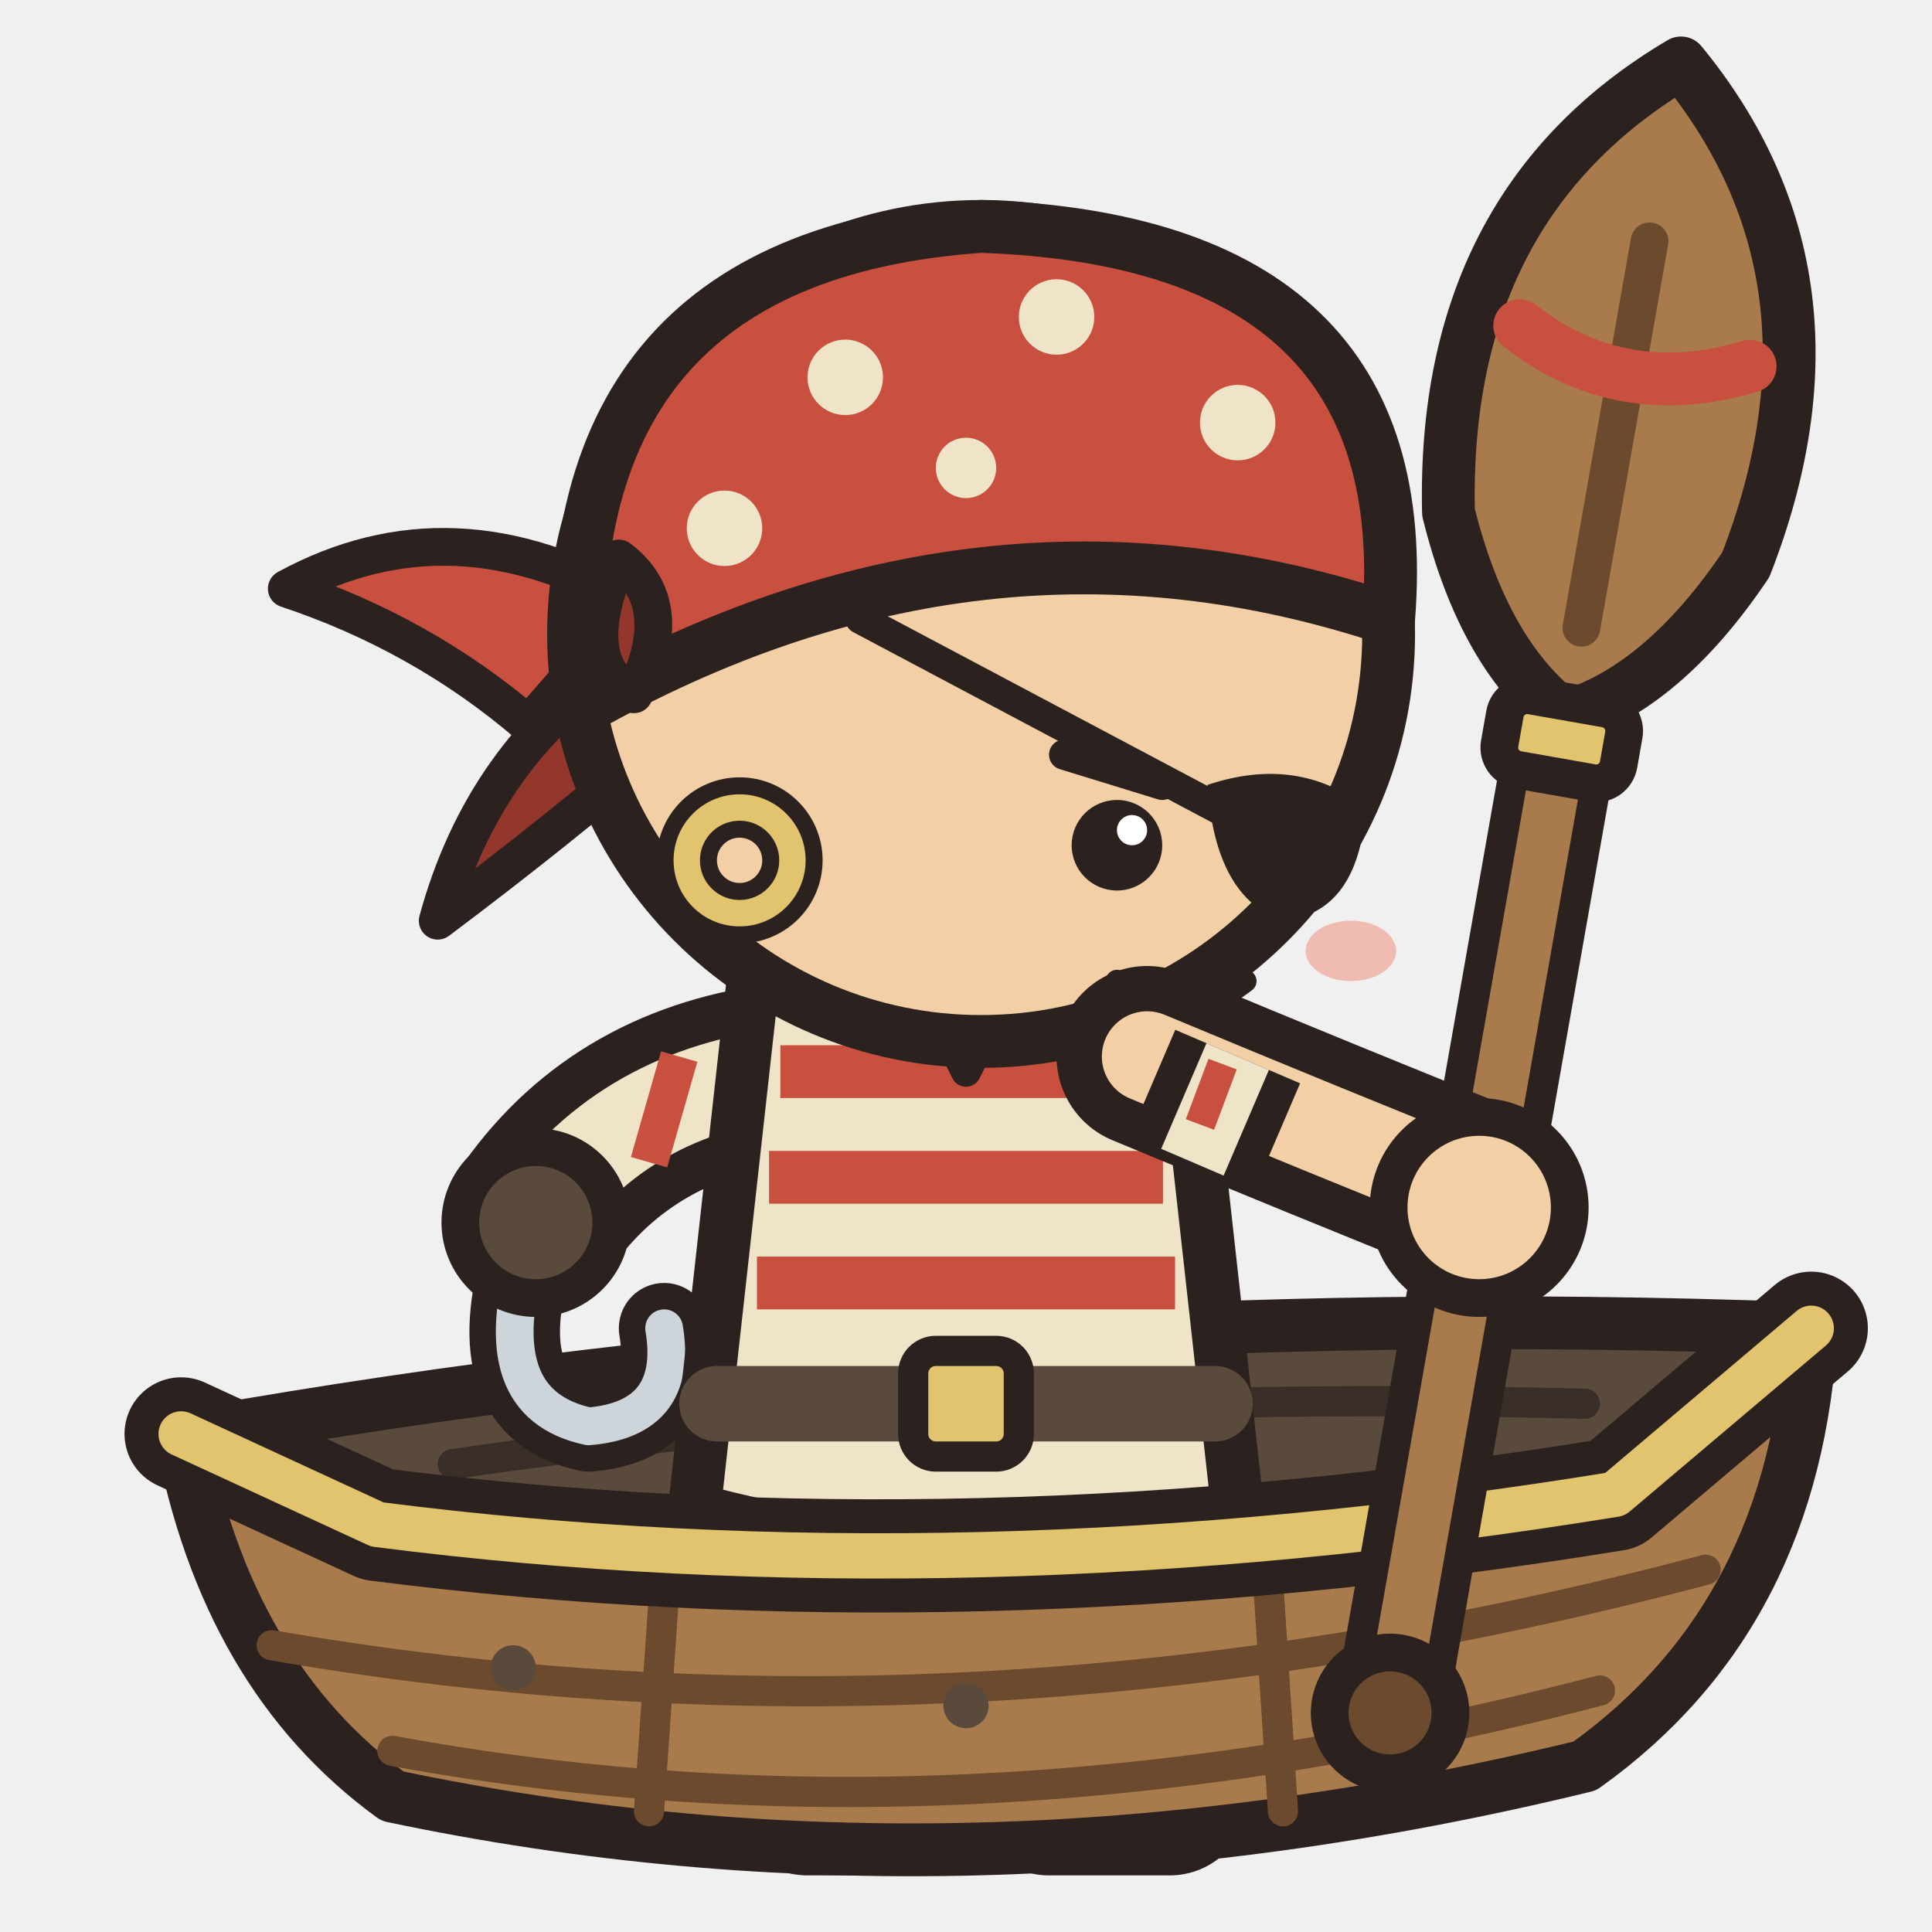
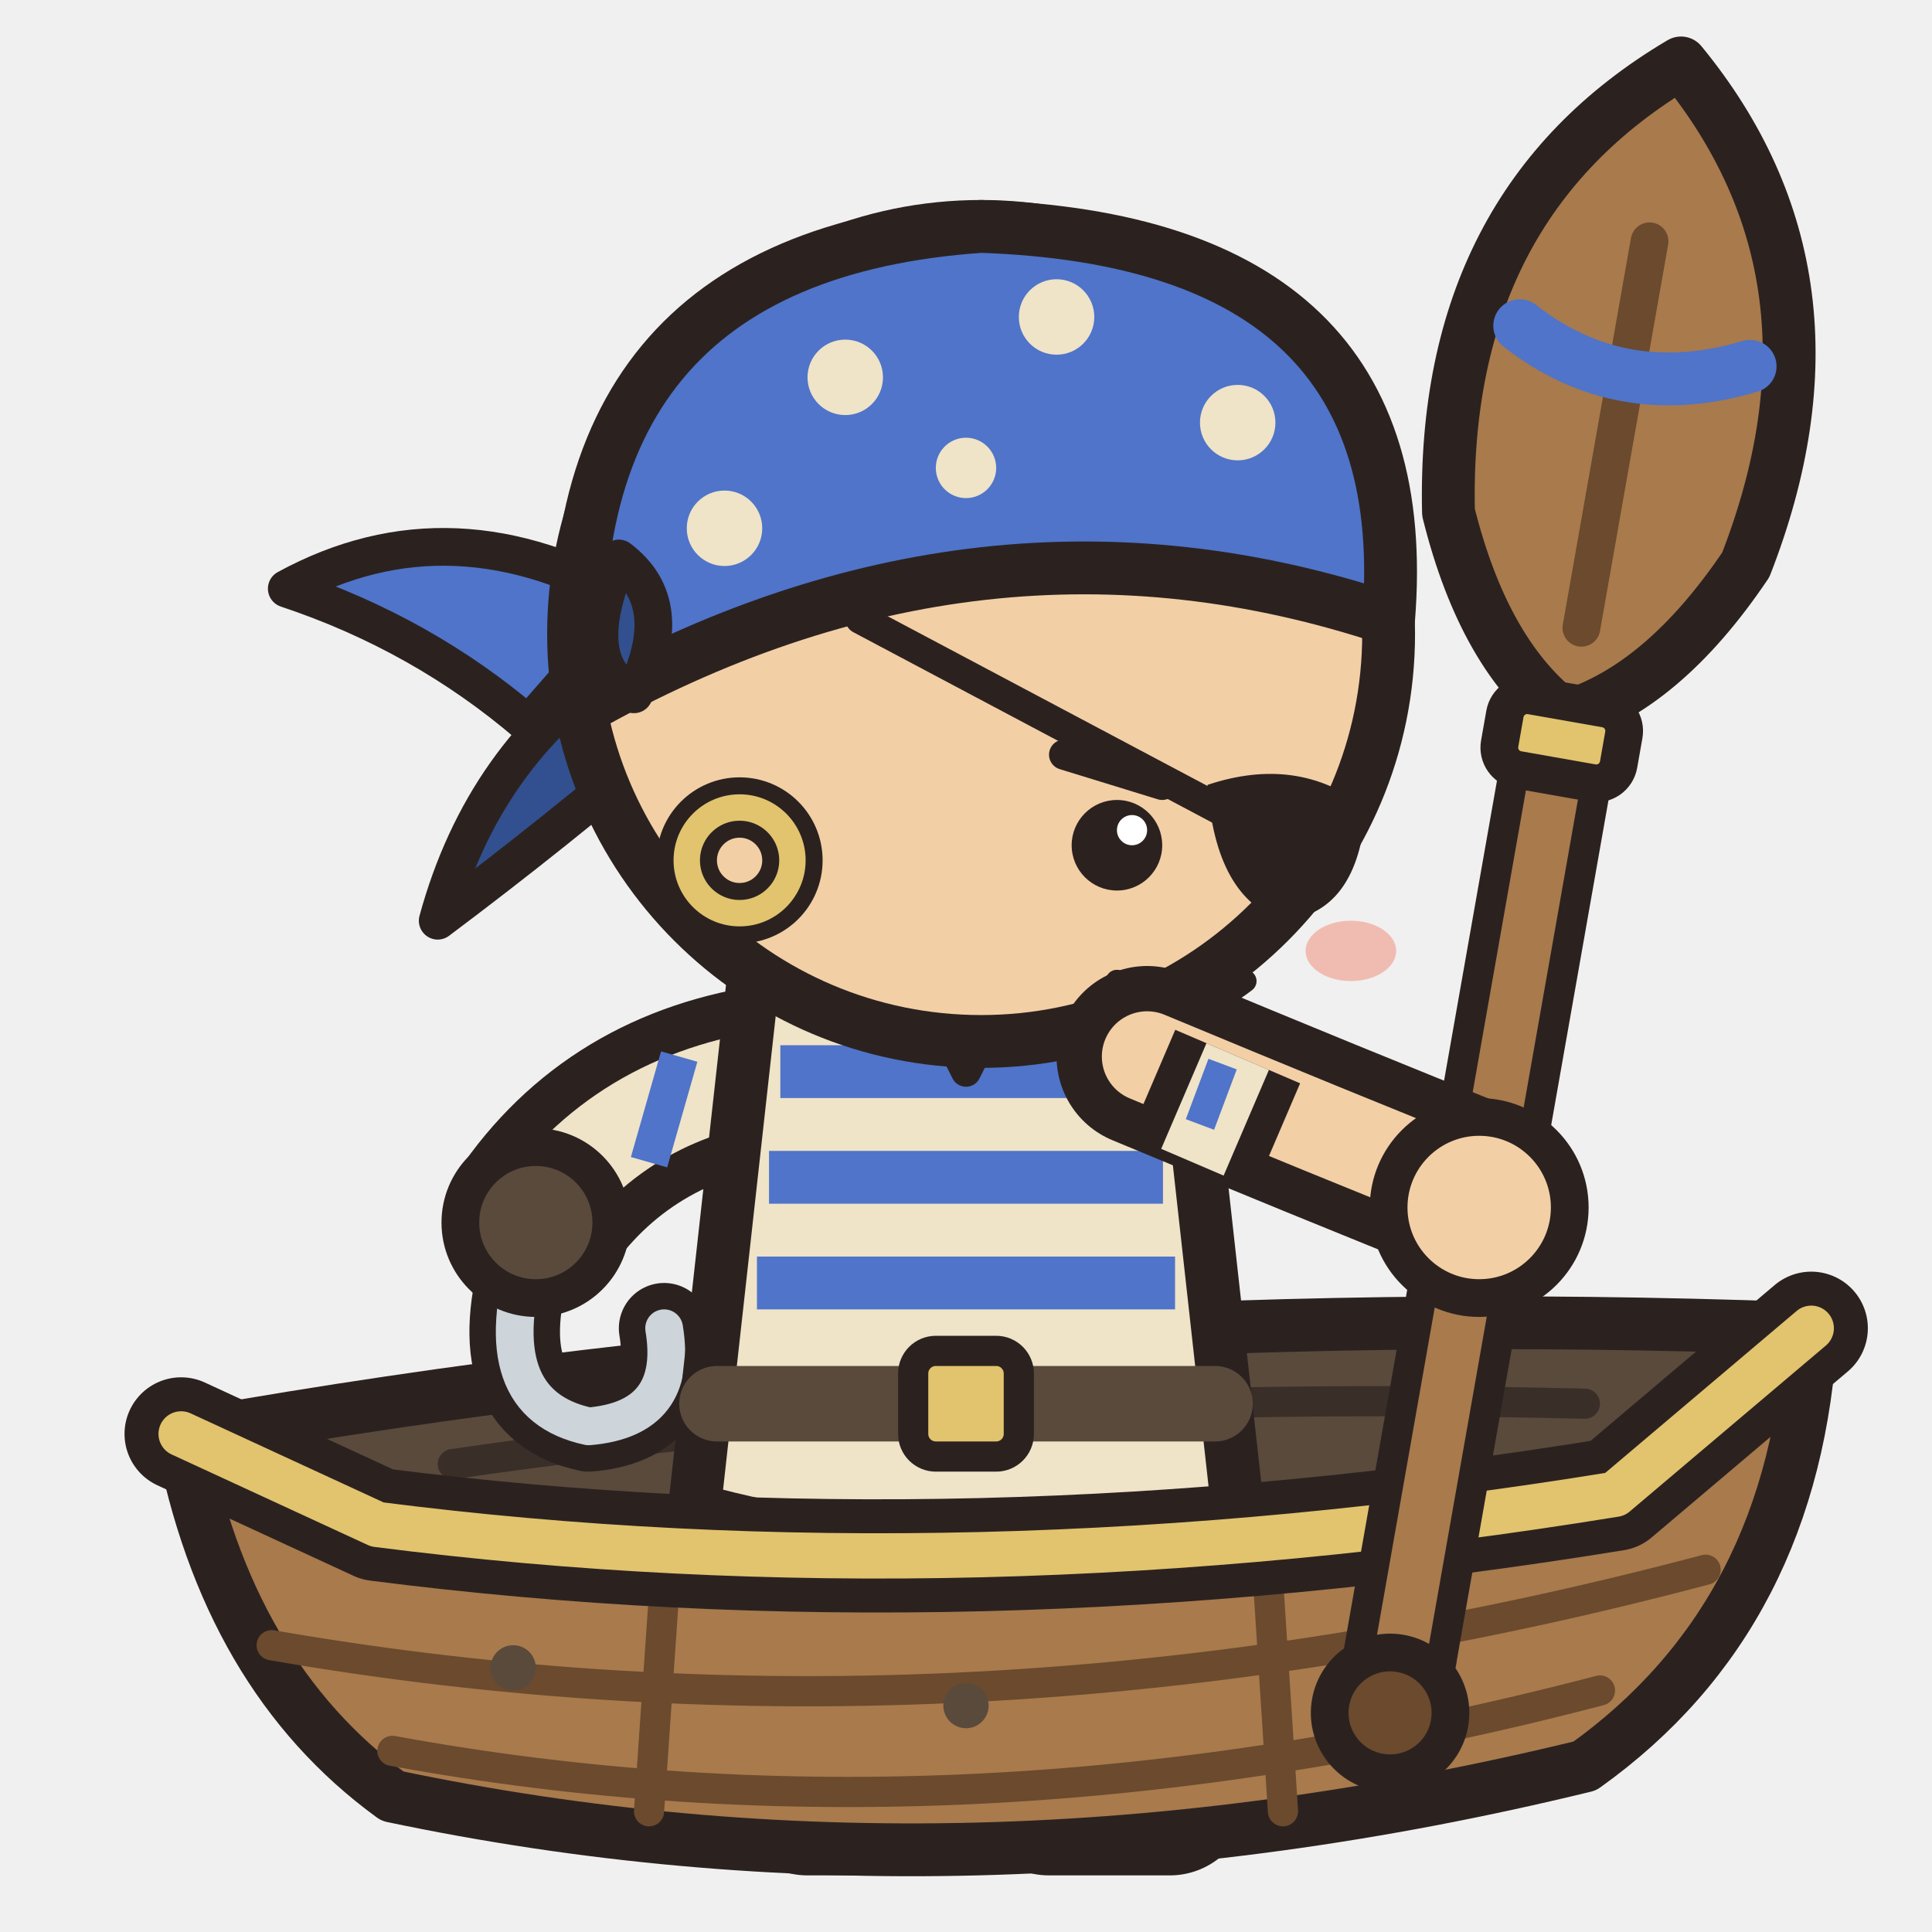
<svg xmlns="http://www.w3.org/2000/svg" viewBox="0 0 256 256" width="256" height="256">
  <g stroke="#2b2220" stroke-width="7" stroke-linejoin="round" stroke-linecap="round">
    <path d="M26 190 Q128 172 238 176 L214 198 Q128 210 50 202 Z" fill="#5a4a3c" />
    <path d="M60 194 Q128 184 210 186" fill="none" stroke="#3a2e28" stroke-width="4" />
    <path d="M106 142 Q84 144 72 160" fill="none" stroke="#2b2220" stroke-width="24" />
    <path d="M106 142 Q84 144 72 160" fill="none" stroke="#efe3c8" stroke-width="12" />
-     <path d="M90 140 L86 154" stroke="#c9503f" stroke-width="5" stroke-linecap="butt" />
+     <path d="M90 140 L86 154" stroke="#4f74c9" stroke-width="5" stroke-linecap="butt" />
    <path d="M70 166 Q64 186 78 189 Q90 188 88 176" fill="none" stroke="#2b2220" stroke-width="12" />
    <path d="M70 166 Q64 186 78 189 Q90 188 88 176" fill="none" stroke="#cdd4da" stroke-width="5" />
    <circle cx="71" cy="162" r="10" fill="#5a4a3c" stroke-width="5" />
    <rect x="106" y="196" width="18" height="40" rx="4" fill="#5a4a3c" />
    <rect x="100" y="230" width="28" height="15" rx="7" fill="#3a2e28" />
    <rect x="136" y="196" width="18" height="40" rx="4" fill="#5a4a3c" />
    <rect x="132" y="230" width="30" height="15" rx="7" fill="#3a2e28" />
    <path d="M100 128 Q128 118 156 128 L164 200 Q128 210 92 200 Z" fill="#efe3c8" />
-     <path d="M103.4 142 L152.6 142 M101.9 156 L154.1 156 M100.3 170 L155.7 170" stroke="#c9503f" stroke-width="7" stroke-linecap="butt" />
+     <path d="M103.4 142 L152.6 142 M101.9 156 L154.1 156 M100.3 170 L155.7 170" stroke="#4f74c9" stroke-width="7" stroke-linecap="butt" />
    <path d="M120 126 L128 142 L136 126" fill="none" stroke="#2b2220" stroke-width="4" />
    <path d="M95 186 L161 186" stroke="#5a4a3c" stroke-width="10" />
    <rect x="121" y="179" width="14" height="14" rx="3" fill="#e2c36e" stroke-width="4" />
    <path d="M24 190 L50 202 Q128 212 214 198 L240 176 Q238 214 210 234 Q128 254 52 238 Q30 222 24 190 Z" fill="#a87a4c" />
    <path d="M36 218 Q128 234 226 208 M52 232 Q128 246 212 224" fill="none" stroke="#6b4a2e" stroke-width="4" />
    <path d="M88 211 L86 240 M168 209 L170 240" fill="none" stroke="#6b4a2e" stroke-width="4" />
    <path d="M24 190 L50 202 Q128 212 214 198 L240 176" fill="none" stroke="#2b2220" stroke-width="15" />
    <path d="M24 190 L50 202 Q128 212 214 198 L240 176" fill="none" stroke="#e2c36e" stroke-width="6" />
    <circle cx="68" cy="221" r="3" fill="#5a4a3c" stroke="none" />
    <circle cx="128" cy="226" r="3" fill="#5a4a3c" stroke="none" />
    <circle cx="190" cy="220" r="3" fill="#5a4a3c" stroke="none" />
-     <path d="M84 80 Q60 66 38 78 Q56 84 70 96 Z" fill="#c9503f" stroke-width="5" />
-     <path d="M82 88 Q64 100 58 122 Q74 110 88 98 Z" fill="#93362b" stroke-width="5" />
+     <path d="M84 80 Q60 66 38 78 Q56 84 70 96 Z" fill="#4f74c9" stroke-width="5" />
+     <path d="M82 88 Q64 100 58 122 Q74 110 88 98 Z" fill="#32508f" stroke-width="5" />
    <circle cx="130" cy="84" r="54" fill="#f3cfa6" />
-     <path d="M77 94 Q72 34 130 30 Q188 32 184 82 Q130 64 77 94 Z" fill="#c9503f" />
+     <path d="M77 94 Q72 34 130 30 Q188 32 184 82 Q130 64 77 94 Z" fill="#4f74c9" />
    <circle cx="112" cy="50" r="5" fill="#efe3c8" stroke="none" />
    <circle cx="140" cy="42" r="5" fill="#efe3c8" stroke="none" />
    <circle cx="164" cy="56" r="5" fill="#efe3c8" stroke="none" />
    <circle cx="96" cy="70" r="5" fill="#efe3c8" stroke="none" />
    <circle cx="128" cy="62" r="4" fill="#efe3c8" stroke="none" />
-     <path d="M82 74 Q90 80 84 92 Q76 88 82 74 Z" fill="#93362b" stroke-width="5" />
+     <path d="M82 74 Q90 80 84 92 Q76 88 82 74 Z" fill="#32508f" stroke-width="5" />
    <circle cx="98" cy="114" r="7" fill="none" stroke="#2b2220" stroke-width="8" />
    <circle cx="98" cy="114" r="7" fill="none" stroke="#e2c36e" stroke-width="3.5" />
    <path d="M141 100 L154 104" stroke="#2b2220" stroke-width="4" />
    <path d="M163 108 L114 82" stroke="#2b2220" stroke-width="4" />
    <circle cx="148" cy="112" r="6" fill="#2b2220" stroke="none" />
    <circle cx="150" cy="110" r="2" fill="#fff" stroke="none" />
    <path d="M160 104 Q172 100 181 107 Q180 121 170 122 Q161 119 160 104 Z" fill="#2b2220" stroke="none" />
    <ellipse cx="179" cy="126" rx="6" ry="4" fill="#f09a88" opacity="0.6" stroke="none" />
    <path d="M148 130 Q156 137 165 130" fill="none" stroke="#2b2220" stroke-width="3" />
    <g transform="rotate(10 196 160)">
      <line x1="196" y1="60" x2="196" y2="226" stroke="#2b2220" stroke-width="15" />
      <line x1="196" y1="60" x2="196" y2="226" stroke="#a87a4c" stroke-width="7" />
      <path d="M196 6 Q224 30 216 70 Q208 88 196 94 Q184 88 176 70 Q168 30 196 6 Z" fill="#a87a4c" />
      <path d="M196 30 L196 82" stroke="#6b4a2e" stroke-width="5" />
-       <path d="M181 44 Q196 52 212 44" fill="none" stroke="#c9503f" stroke-width="7" />
+       <path d="M181 44 Q196 52 212 44" fill="none" stroke="#4f74c9" stroke-width="7" />
      <rect x="188" y="92" width="16" height="10" rx="3" fill="#e2c36e" stroke-width="5" />
      <circle cx="196" cy="228" r="8" fill="#6b4a2e" stroke-width="5" />
    </g>
    <path d="M152 140 Q176 150 196 158" fill="none" stroke="#2b2220" stroke-width="24" />
    <path d="M152 140 Q176 150 196 158" fill="none" stroke="#f3cfa6" stroke-width="12" />
    <path d="M164 140 L158 154" stroke="#2b2220" stroke-width="18" stroke-linecap="butt" />
    <path d="M164 140 L158 154" stroke="#efe3c8" stroke-width="9" stroke-linecap="butt" />
-     <path d="M162 141 L159 149" stroke="#c9503f" stroke-width="4" stroke-linecap="butt" />
+     <path d="M162 141 L159 149" stroke="#4f74c9" stroke-width="4" stroke-linecap="butt" />
    <circle cx="196" cy="160" r="12" fill="#f3cfa6" stroke-width="5" />
  </g>
</svg>
